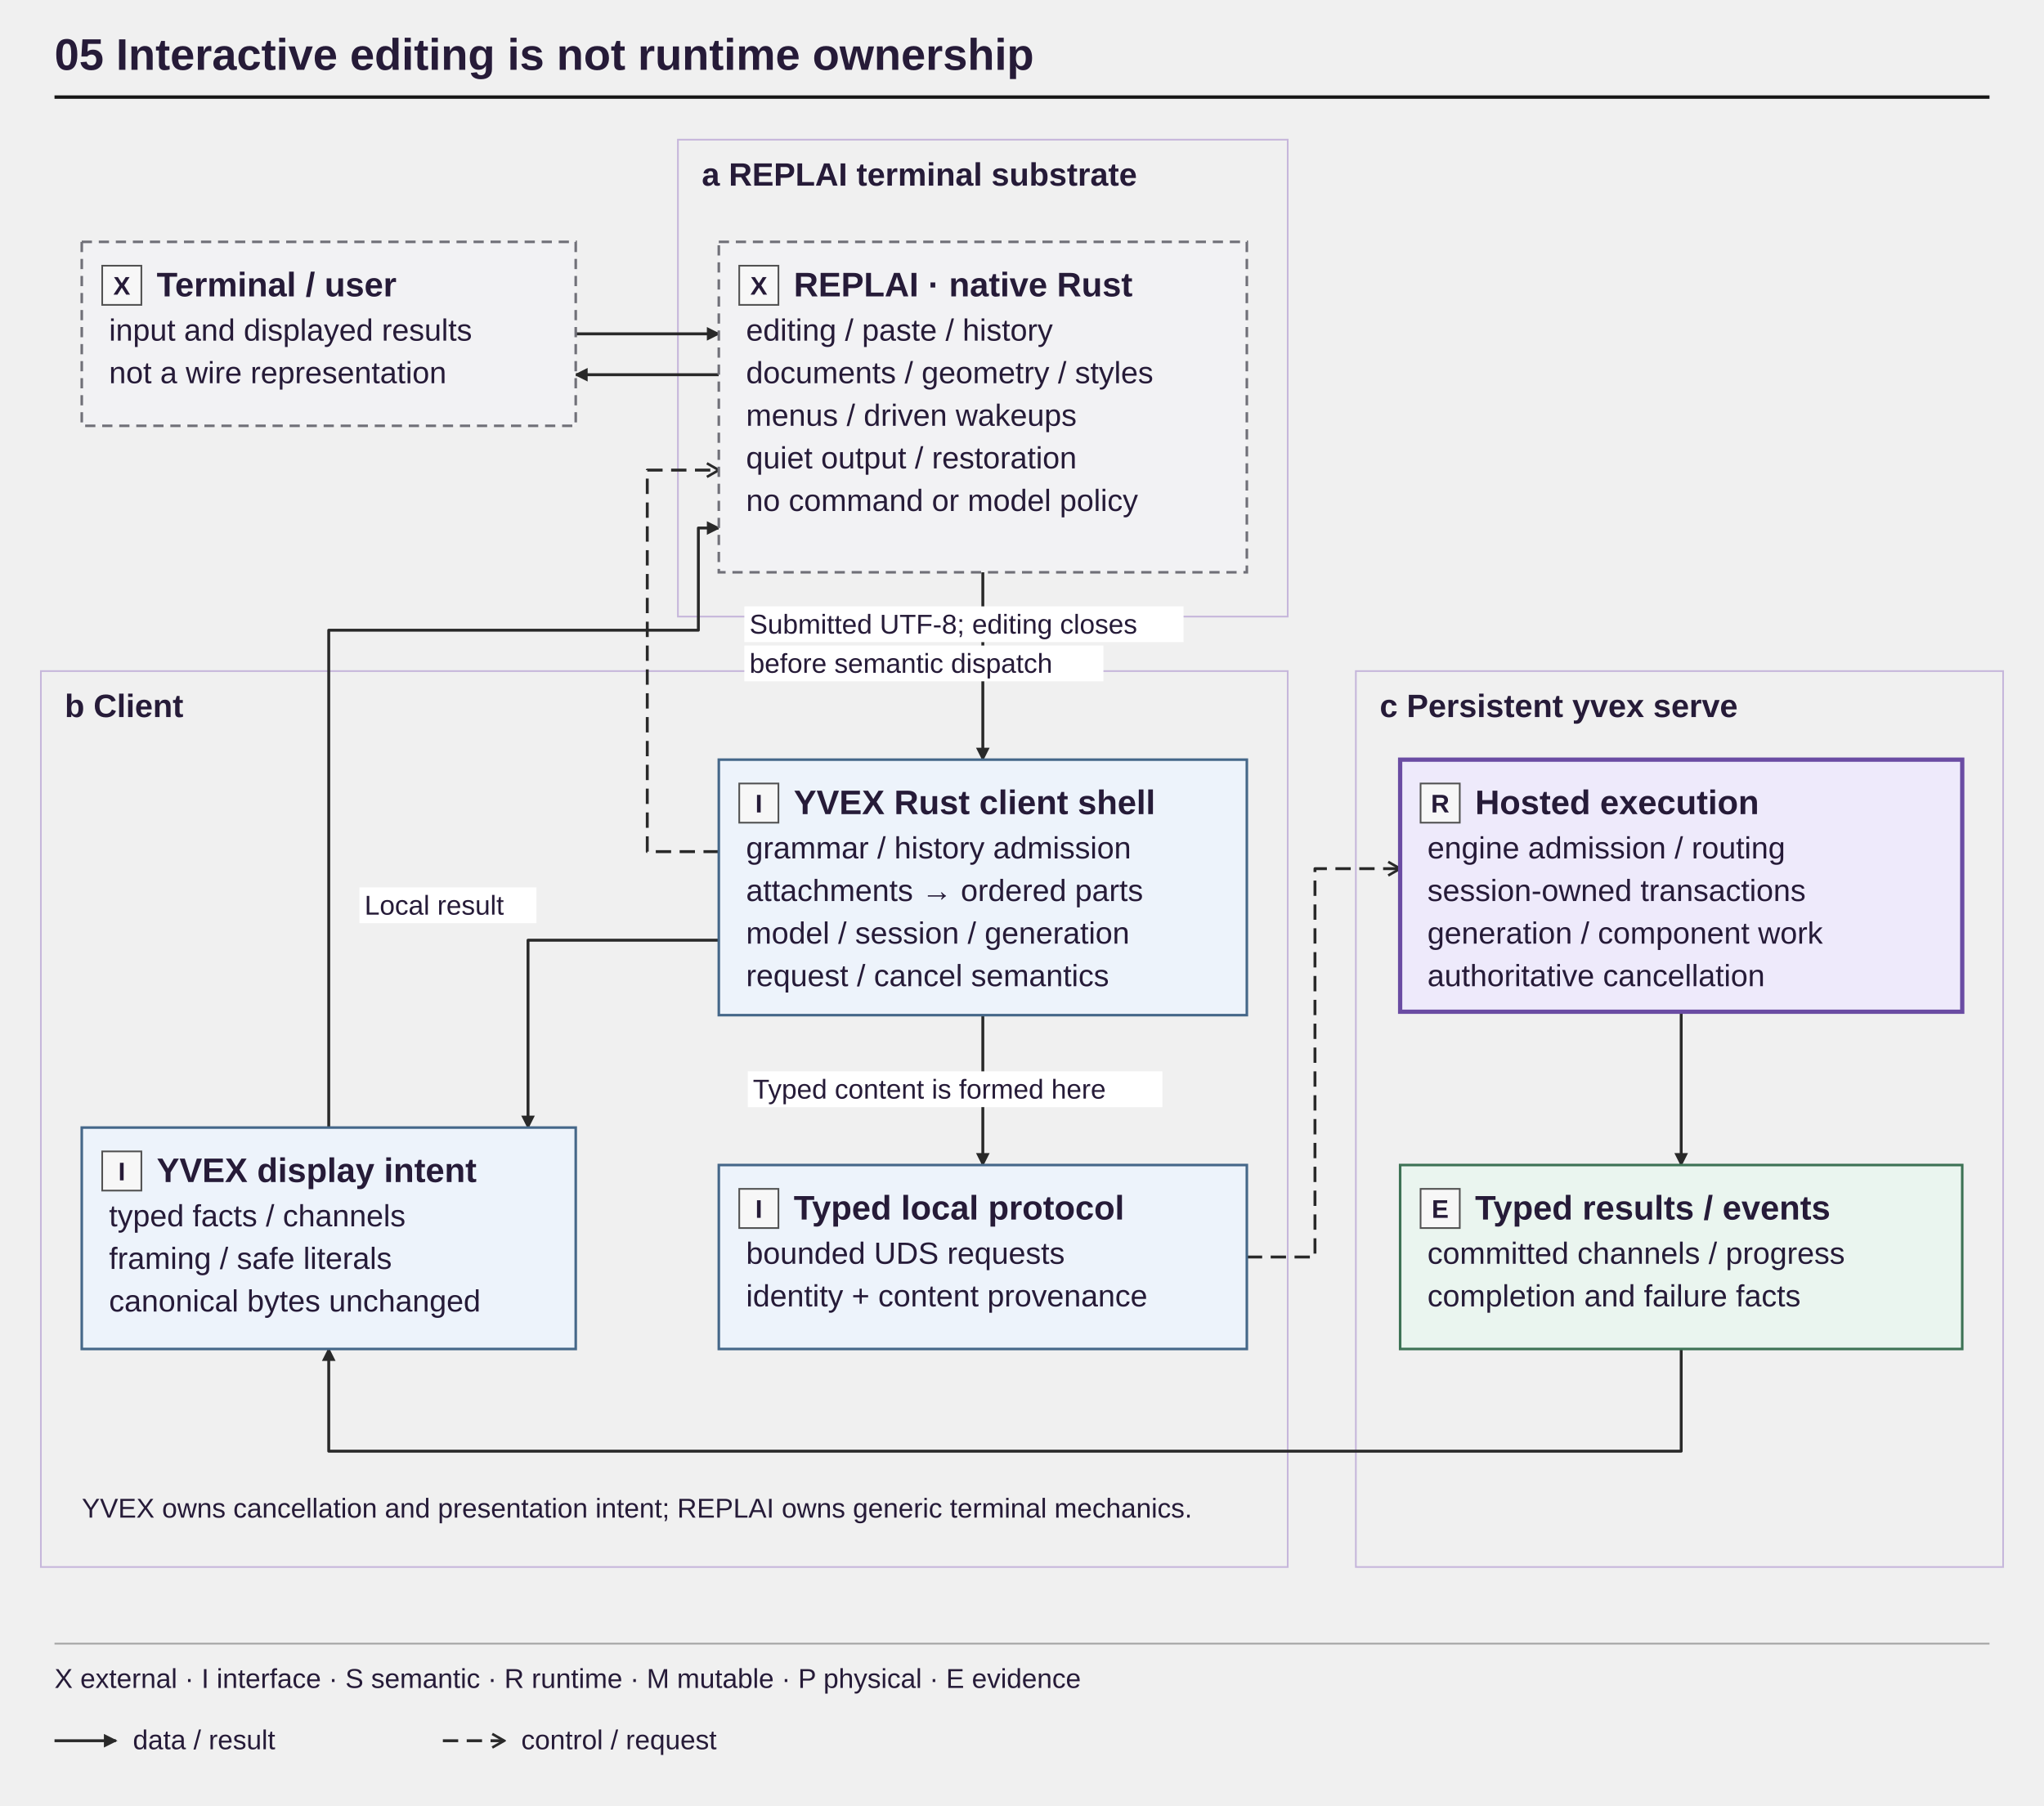
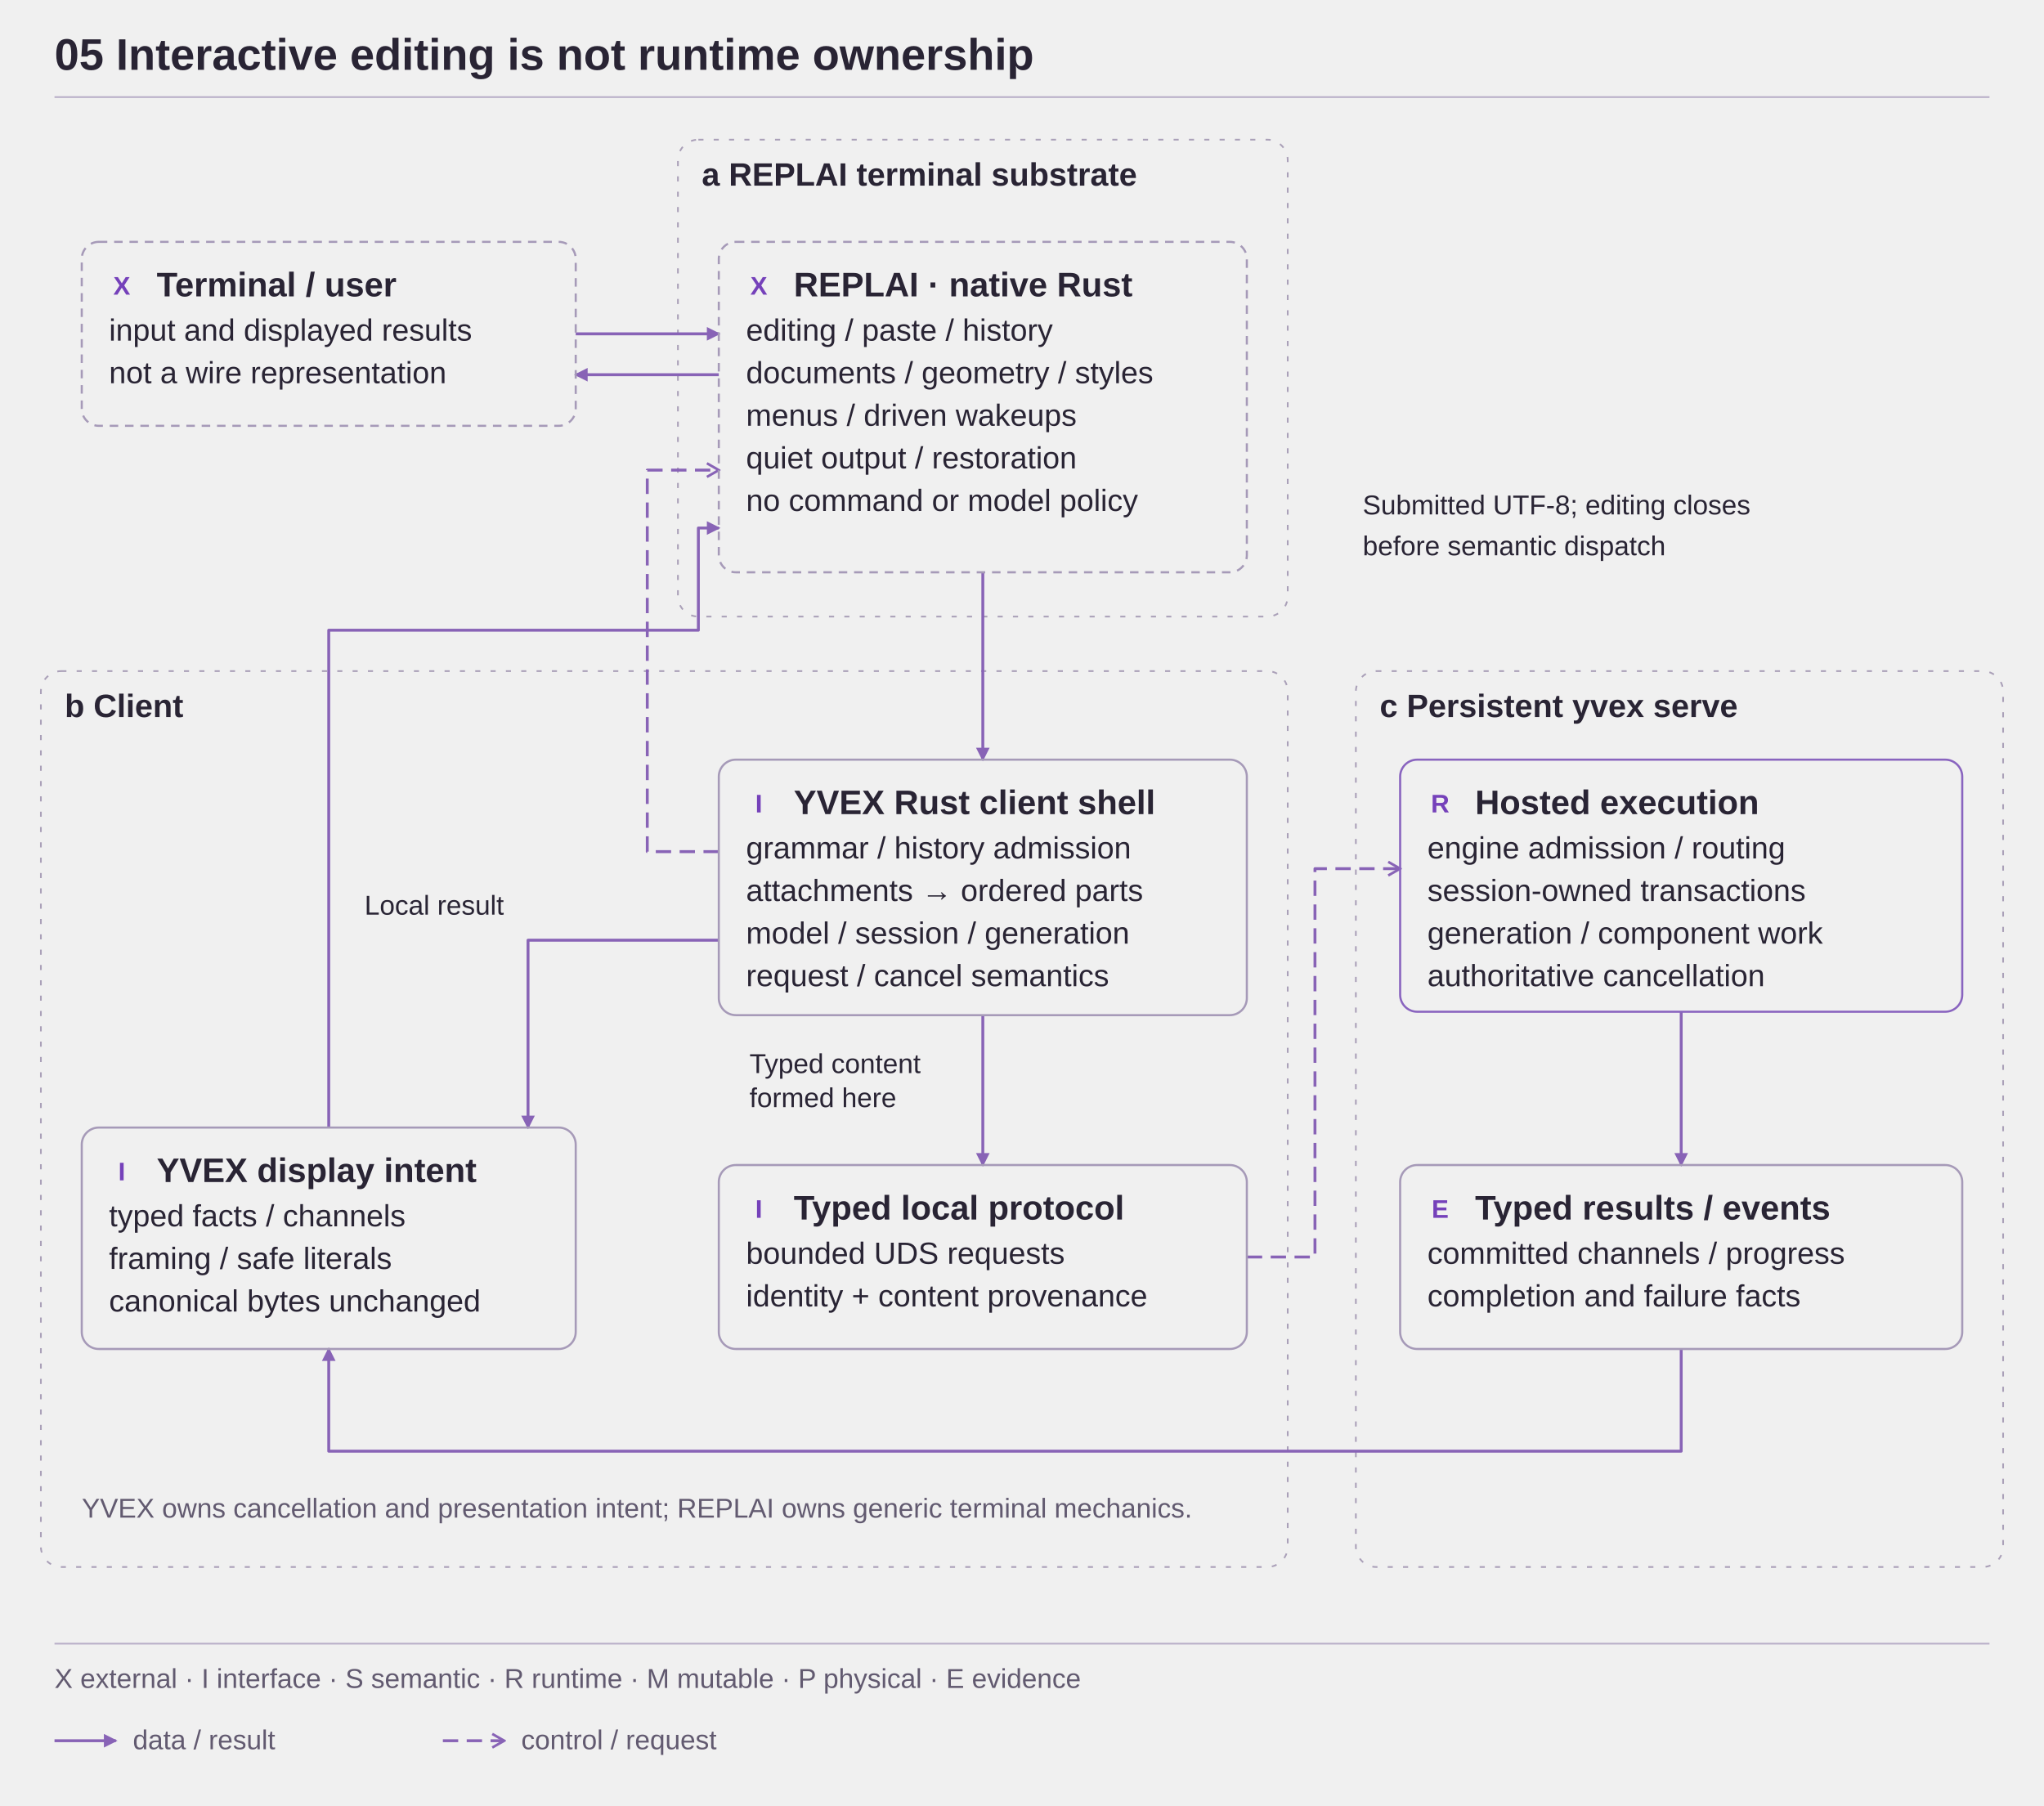
<svg xmlns="http://www.w3.org/2000/svg" width="1200" height="1060" viewBox="0 0 1200 1060" role="img" aria-labelledby="title desc">
  <defs>
-     <style>text{fill:#261b38}
+     <style>text{fill:#292434}
.title{font-size:26px;font-weight:700}.panel-title{font-size:19px;font-weight:700}
.node-title{font-size:20px;font-weight:700}.body{font-size:18px}
- .note,.legend{font-size:16px}.code{font-size:16px}
+ .note,.legend{font-size:16px;fill:#625a70}.code{font-size:16px}
.tag{font-size:15px;font-weight:700;text-anchor:middle}
.label{font-size:16px}
- .panel{fill:none;stroke:#c6b6db;stroke-width:1}
- .node{fill:#fff;stroke:#665275;stroke-width:1.5}
- .semantic{fill:#efe5fc;stroke:#7541ba}.physical{fill:#f4effb;stroke:#8054b2}
- .runtime{fill:#eeeafb;stroke:#6a4ca3}.mutable{fill:#fff3db;stroke:#8e6920}
- .interface{fill:#edf3fb;stroke:#456789}.external{fill:#f2f2f4;stroke:#707078}
- .evidence{fill:#eaf5ef;stroke:#3d7255}
- .external{stroke-dasharray:6 4}.runtime{stroke-width:2.5}.mutable{stroke-width:2}
- .edge{fill:none;stroke:#292929;stroke-width:1.7;stroke-linejoin:round}
- @media(prefers-color-scheme:dark){.title,.legend,.panel-title{fill:#e9e2f4}.edge{stroke:#b9b0c5}#solid path{fill:#b9b0c5}#open path{stroke:#b9b0c5}}</style>
+ .panel{fill:none;stroke:#aaa0b8;stroke-width:1;stroke-dasharray:3 6}
+ .node{fill:none;stroke:#a69ab8;stroke-width:1.25}
+ .semantic,.physical,.runtime{stroke:#8964bf}
+ .external{stroke-dasharray:5 4}
+ .tag,.kind,.eyebrow{fill:#7541ba}
+ .rule{fill:none;stroke:#b9afc8;stroke-width:1}
+ .edge{fill:none;stroke:#8863b6;stroke-width:1.7;stroke-linejoin:round}
+ #solid path{fill:#8863b6}#open path{stroke:#8863b6}
+ @media(prefers-color-scheme:dark){text{fill:#ede8f5}.note,.legend,.body,.code,.label{fill:#c0b8cd}.panel{stroke:#675a78}.node{stroke:#8f79aa}.tag,.kind,.eyebrow{fill:#ba97f2}.rule{stroke:#675a78}.edge{stroke:#ad8bd5}#solid path{fill:#ad8bd5}#open path{stroke:#ad8bd5}}</style>
    <marker id="solid" markerWidth="8" markerHeight="8" refX="7" refY="4" orient="auto" markerUnits="userSpaceOnUse">
      <path d="M0 0L8 4L0 8Z" fill="#292929" />
    </marker>
    <marker id="open" markerWidth="9" markerHeight="10" refX="8" refY="5" orient="auto" markerUnits="userSpaceOnUse">
      <path d="M1 1L8 5L1 9" fill="none" stroke="#292929" stroke-width="1.5" />
    </marker>
  </defs>
  <text x="32" y="41" class="title" font-family="Liberation Sans, Arial, sans-serif">05  Interactive editing is not runtime ownership</text>
-   <path d="M32 57H1168" stroke="#161616" stroke-width="2" />
-   <rect class="panel" x="398" y="82" width="358" height="280" />
+   <path class="rule" d="M32 57H1168" />
+   <rect class="panel" x="398" y="82" width="358" height="280" rx="12" />
  <text x="412" y="109" class="panel-title" font-family="Liberation Sans, Arial, sans-serif">a  REPLAI terminal substrate</text>
-   <rect class="panel" x="24" y="394" width="732" height="526" />
+   <rect class="panel" x="24" y="394" width="732" height="526" rx="12" />
  <text x="38" y="421" class="panel-title" font-family="Liberation Sans, Arial, sans-serif">b  Client</text>
-   <rect class="panel" x="796" y="394" width="380" height="526" />
+   <rect class="panel" x="796" y="394" width="380" height="526" rx="12" />
  <text x="810" y="421" class="panel-title" font-family="Liberation Sans, Arial, sans-serif">c  Persistent yvex serve</text>
  <polyline class="edge" points="338,196 422,196" stroke-dasharray="none" marker-end="url(#solid)" />
  <polyline class="edge" points="577,336 577,446" stroke-dasharray="none" marker-end="url(#solid)" />
  <polyline class="edge" points="422,500 380,500 380,276 422,276" stroke-dasharray="9 5" marker-end="url(#open)" />
  <polyline class="edge" points="577,596 577,684" stroke-dasharray="none" marker-end="url(#solid)" />
  <polyline class="edge" points="732,738 772,738 772,510 822,510" stroke-dasharray="9 5" marker-end="url(#open)" />
  <polyline class="edge" points="987,594 987,684" stroke-dasharray="none" marker-end="url(#solid)" />
  <polyline class="edge" points="987,792 987,852 193,852 193,792" stroke-dasharray="none" marker-end="url(#solid)" />
  <polyline class="edge" points="422,552 310,552 310,662" stroke-dasharray="none" marker-end="url(#solid)" />
  <polyline class="edge" points="193,662 193,370 410,370 410,310 422,310" stroke-dasharray="none" marker-end="url(#solid)" />
  <polyline class="edge" points="422,220 338,220" stroke-dasharray="none" marker-end="url(#solid)" />
  <g id="terminal">
-     <rect class="node external" x="48" y="142" width="290" height="108" />
-     <rect x="60" y="156" width="23" height="23" fill="#f7f7f7" stroke="#525252" />
+     <rect class="node external" x="48" y="142" width="290" height="108" rx="10" />
    <text x="71.5" y="173" class="tag" font-family="Liberation Sans, Arial, sans-serif">X</text>
    <text x="92" y="174" class="node-title" font-family="Liberation Sans, Arial, sans-serif">Terminal / user</text>
    <text x="64" y="200" class="body" font-family="Liberation Sans, Arial, sans-serif">input and displayed results</text>
    <text x="64" y="225" class="body" font-family="Liberation Sans, Arial, sans-serif">not a wire representation</text>
  </g>
  <g id="editor">
-     <rect class="node external" x="422" y="142" width="310" height="194" />
-     <rect x="434" y="156" width="23" height="23" fill="#f7f7f7" stroke="#525252" />
+     <rect class="node external" x="422" y="142" width="310" height="194" rx="10" />
    <text x="445.5" y="173" class="tag" font-family="Liberation Sans, Arial, sans-serif">X</text>
    <text x="466" y="174" class="node-title" font-family="Liberation Sans, Arial, sans-serif">REPLAI · native Rust</text>
    <text x="438" y="200" class="body" font-family="Liberation Sans, Arial, sans-serif">editing / paste / history</text>
    <text x="438" y="225" class="body" font-family="Liberation Sans, Arial, sans-serif">documents / geometry / styles</text>
    <text x="438" y="250" class="body" font-family="Liberation Sans, Arial, sans-serif">menus / driven wakeups</text>
    <text x="438" y="275" class="body" font-family="Liberation Sans, Arial, sans-serif">quiet output / restoration</text>
    <text x="438" y="300" class="body" font-family="Liberation Sans, Arial, sans-serif">no command or model policy</text>
  </g>
  <g id="client">
-     <rect class="node interface" x="422" y="446" width="310" height="150" />
-     <rect x="434" y="460" width="23" height="23" fill="#f7f7f7" stroke="#525252" />
+     <rect class="node interface" x="422" y="446" width="310" height="150" rx="10" />
    <text x="445.5" y="477" class="tag" font-family="Liberation Sans, Arial, sans-serif">I</text>
    <text x="466" y="478" class="node-title" font-family="Liberation Sans, Arial, sans-serif">YVEX Rust client shell</text>
    <text x="438" y="504" class="body" font-family="Liberation Sans, Arial, sans-serif">grammar / history admission</text>
    <text x="438" y="529" class="body" font-family="Liberation Sans, Arial, sans-serif">attachments → ordered parts</text>
    <text x="438" y="554" class="body" font-family="Liberation Sans, Arial, sans-serif">model / session / generation</text>
    <text x="438" y="579" class="body" font-family="Liberation Sans, Arial, sans-serif">request / cancel semantics</text>
  </g>
  <g id="protocol">
-     <rect class="node interface" x="422" y="684" width="310" height="108" />
-     <rect x="434" y="698" width="23" height="23" fill="#f7f7f7" stroke="#525252" />
+     <rect class="node interface" x="422" y="684" width="310" height="108" rx="10" />
    <text x="445.5" y="715" class="tag" font-family="Liberation Sans, Arial, sans-serif">I</text>
    <text x="466" y="716" class="node-title" font-family="Liberation Sans, Arial, sans-serif">Typed local protocol</text>
    <text x="438" y="742" class="body" font-family="Liberation Sans, Arial, sans-serif">bounded UDS requests</text>
    <text x="438" y="767" class="body" font-family="Liberation Sans, Arial, sans-serif">identity + content provenance</text>
  </g>
  <g id="runtime">
-     <rect class="node runtime" x="822" y="446" width="330" height="148" />
-     <rect x="834" y="460" width="23" height="23" fill="#f7f7f7" stroke="#525252" />
+     <rect class="node runtime" x="822" y="446" width="330" height="148" rx="10" />
    <text x="845.5" y="477" class="tag" font-family="Liberation Sans, Arial, sans-serif">R</text>
    <text x="866" y="478" class="node-title" font-family="Liberation Sans, Arial, sans-serif">Hosted execution</text>
    <text x="838" y="504" class="body" font-family="Liberation Sans, Arial, sans-serif">engine admission / routing</text>
    <text x="838" y="529" class="body" font-family="Liberation Sans, Arial, sans-serif">session-owned transactions</text>
    <text x="838" y="554" class="body" font-family="Liberation Sans, Arial, sans-serif">generation / component work</text>
    <text x="838" y="579" class="body" font-family="Liberation Sans, Arial, sans-serif">authoritative cancellation</text>
  </g>
  <g id="events">
-     <rect class="node evidence" x="822" y="684" width="330" height="108" />
-     <rect x="834" y="698" width="23" height="23" fill="#f7f7f7" stroke="#525252" />
+     <rect class="node evidence" x="822" y="684" width="330" height="108" rx="10" />
    <text x="845.5" y="715" class="tag" font-family="Liberation Sans, Arial, sans-serif">E</text>
    <text x="866" y="716" class="node-title" font-family="Liberation Sans, Arial, sans-serif">Typed results / events</text>
    <text x="838" y="742" class="body" font-family="Liberation Sans, Arial, sans-serif">committed channels / progress</text>
    <text x="838" y="767" class="body" font-family="Liberation Sans, Arial, sans-serif">completion and failure facts</text>
  </g>
  <g id="render">
-     <rect class="node interface" x="48" y="662" width="290" height="130" />
-     <rect x="60" y="676" width="23" height="23" fill="#f7f7f7" stroke="#525252" />
+     <rect class="node interface" x="48" y="662" width="290" height="130" rx="10" />
    <text x="71.5" y="693" class="tag" font-family="Liberation Sans, Arial, sans-serif">I</text>
    <text x="92" y="694" class="node-title" font-family="Liberation Sans, Arial, sans-serif">YVEX display intent</text>
    <text x="64" y="720" class="body" font-family="Liberation Sans, Arial, sans-serif">typed facts / channels</text>
    <text x="64" y="745" class="body" font-family="Liberation Sans, Arial, sans-serif">framing / safe literals</text>
    <text x="64" y="770" class="body" font-family="Liberation Sans, Arial, sans-serif">canonical bytes unchanged</text>
  </g>
-   <rect x="437" y="356" width="257.84" height="21" fill="#fff" />
-   <text x="440" y="372" class="label" font-family="Liberation Sans, Arial, sans-serif">Submitted UTF-8; editing closes</text>
-   <rect x="437" y="379" width="210.8" height="21" fill="#fff" />
-   <text x="440" y="395" class="label" font-family="Liberation Sans, Arial, sans-serif">before semantic dispatch</text>
-   <rect x="211" y="521" width="103.92" height="21" fill="#fff" />
+   <text x="800" y="302" class="label" font-family="Liberation Sans, Arial, sans-serif">Submitted UTF-8; editing closes</text>
+   <text x="800" y="326" class="label" font-family="Liberation Sans, Arial, sans-serif">before semantic dispatch</text>
  <text x="214" y="537" class="label" font-family="Liberation Sans, Arial, sans-serif">Local result</text>
-   <rect x="439" y="629" width="243.44" height="21" fill="#fff" />
-   <text x="442" y="645" class="label" font-family="Liberation Sans, Arial, sans-serif">Typed content is formed here</text>
+   <text x="440" y="630" class="label" font-family="Liberation Sans, Arial, sans-serif">Typed content</text>
+   <text x="440" y="650" class="label" font-family="Liberation Sans, Arial, sans-serif">formed here</text>
  <text x="48" y="891" class="note" font-family="Liberation Sans, Arial, sans-serif">YVEX owns cancellation and presentation intent; REPLAI owns generic terminal mechanics.</text>
-   <path d="M32 965H1168" stroke="#a3a3a3" />
+   <path class="rule" d="M32 965H1168" />
  <text x="32" y="991" class="legend" font-family="Liberation Sans, Arial, sans-serif">X external · I interface · S semantic · R runtime · M mutable · P physical · E evidence</text>
  <path class="edge" d="M32 1022h36" stroke-dasharray="none" marker-end="url(#solid)" />
  <text x="78" y="1027" class="legend" font-family="Liberation Sans, Arial, sans-serif">data / result</text>
  <path class="edge" d="M260 1022h36" stroke-dasharray="9 5" marker-end="url(#open)" />
  <text x="306" y="1027" class="legend" font-family="Liberation Sans, Arial, sans-serif">control / request</text>
</svg>
